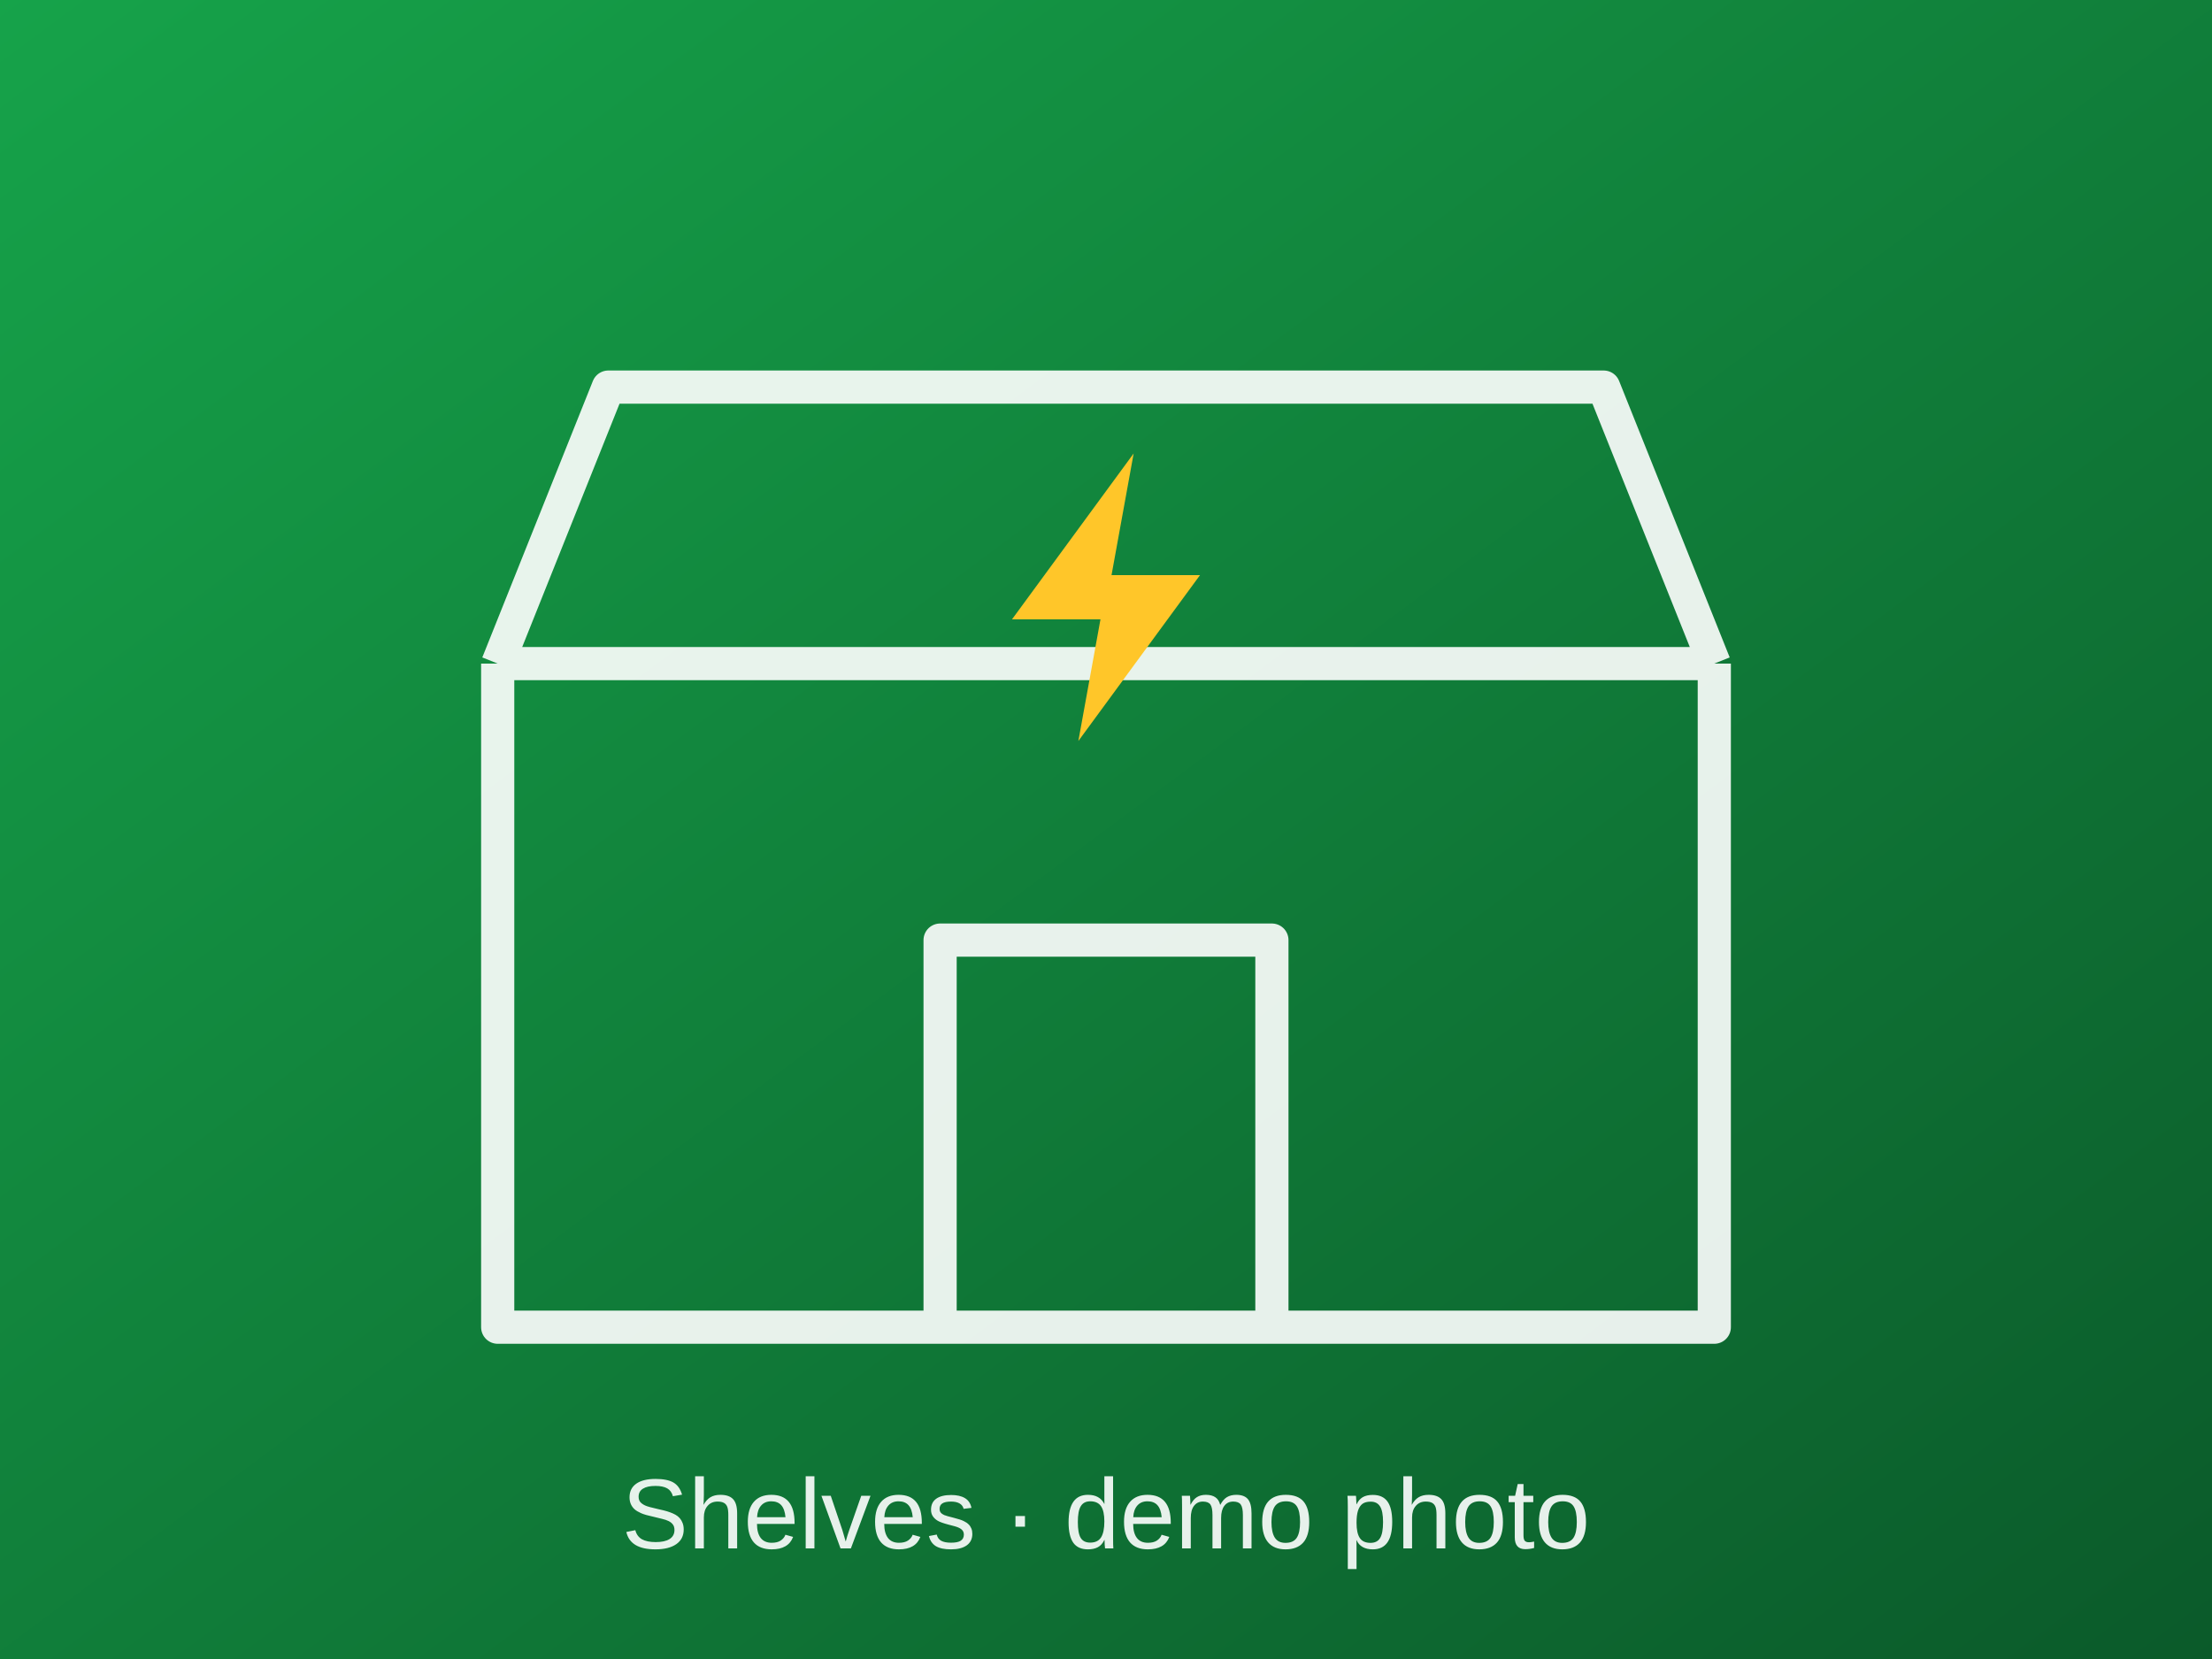
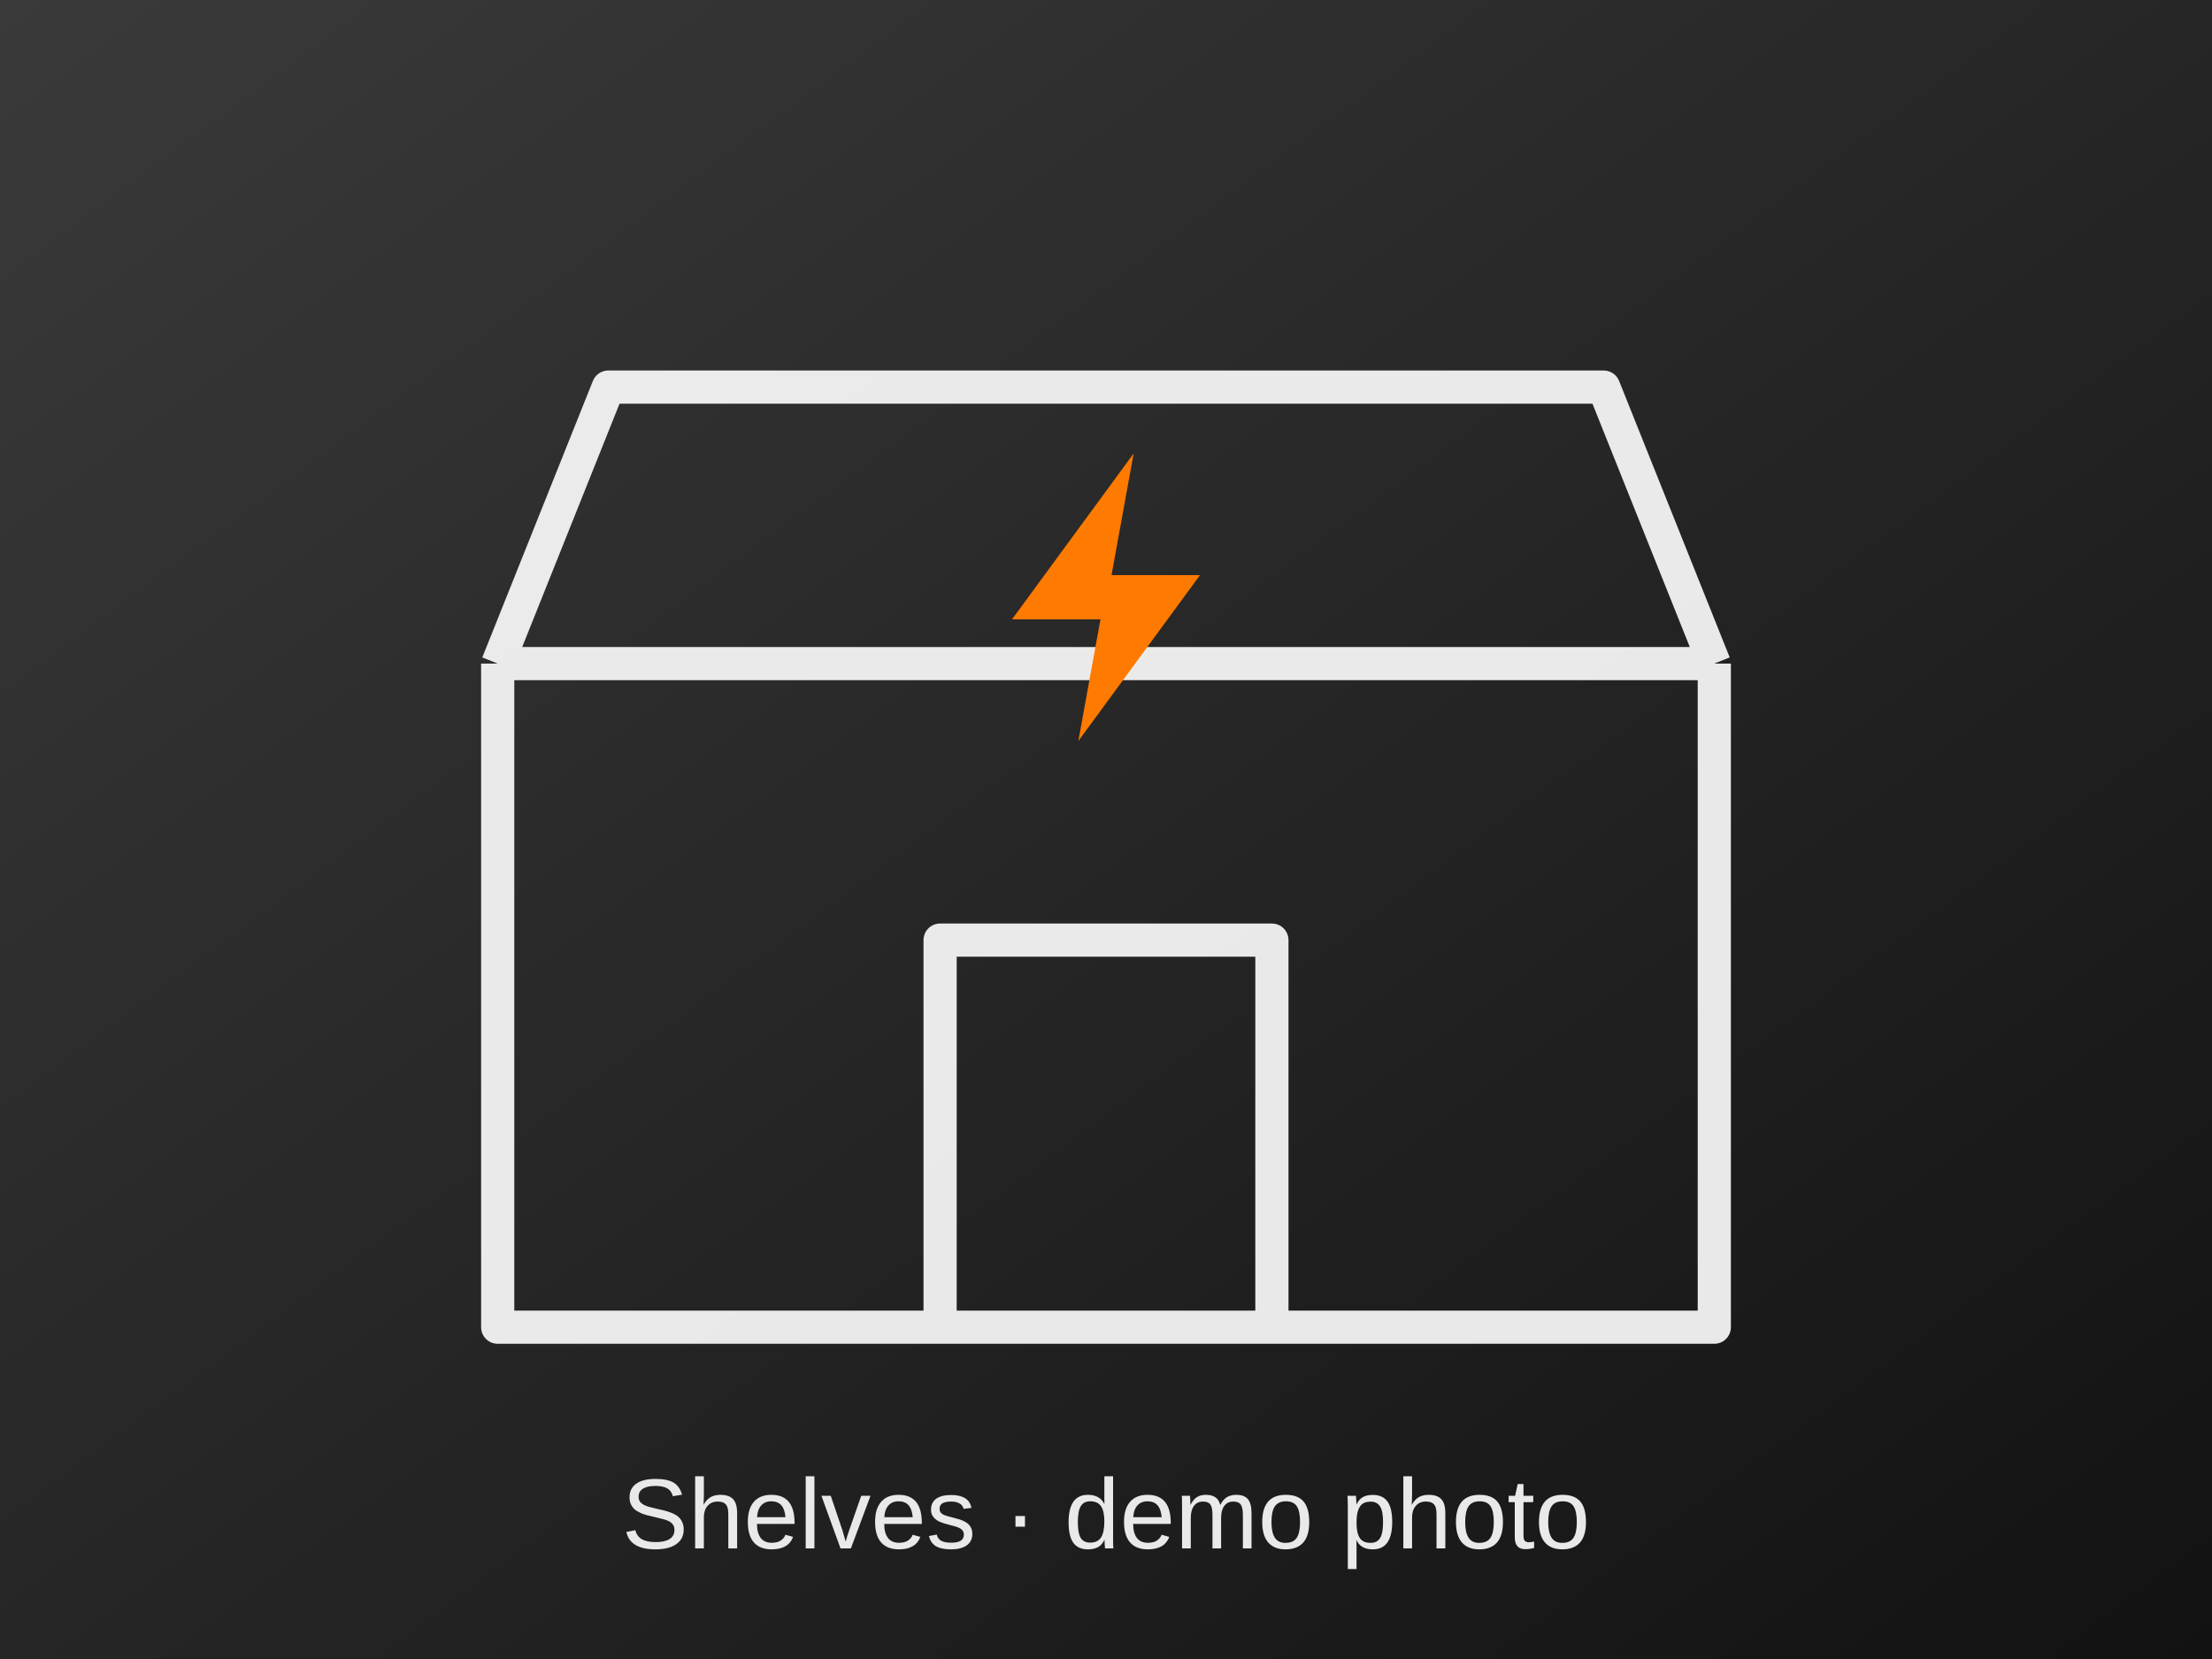
<svg xmlns="http://www.w3.org/2000/svg" viewBox="0 0 400 300">
  <defs>
    <linearGradient id="g" x1="0" y1="0" x2="1" y2="1">
-       <stop offset="0" stop-color="#16A34A" />
-       <stop offset="1" stop-color="#0b5a2a" />
+       <stop offset="0" stop-color="#3A3A3A" />
+       <stop offset="1" stop-color="#121212" />
    </linearGradient>
  </defs>
  <rect width="400" height="300" fill="url(#g)" />
  <g fill="none" stroke="#fff" stroke-opacity=".9" stroke-width="6" stroke-linejoin="round">
    <path d="M90 120l20-50h180l20 50M90 120v120h220V120M90 120h220M170 240v-70h60v70" />
  </g>
-   <path d="M205 82l-22 30h16l-4 22 22-30h-16z" fill="#FFC629" />
+   <path d="M205 82l-22 30h16l-4 22 22-30h-16z" fill="#FF7A00" />
  <text x="200" y="280" font-family="Arial" font-size="18" fill="#fff" text-anchor="middle" opacity=".9">Shelves · demo photo</text>
</svg>
